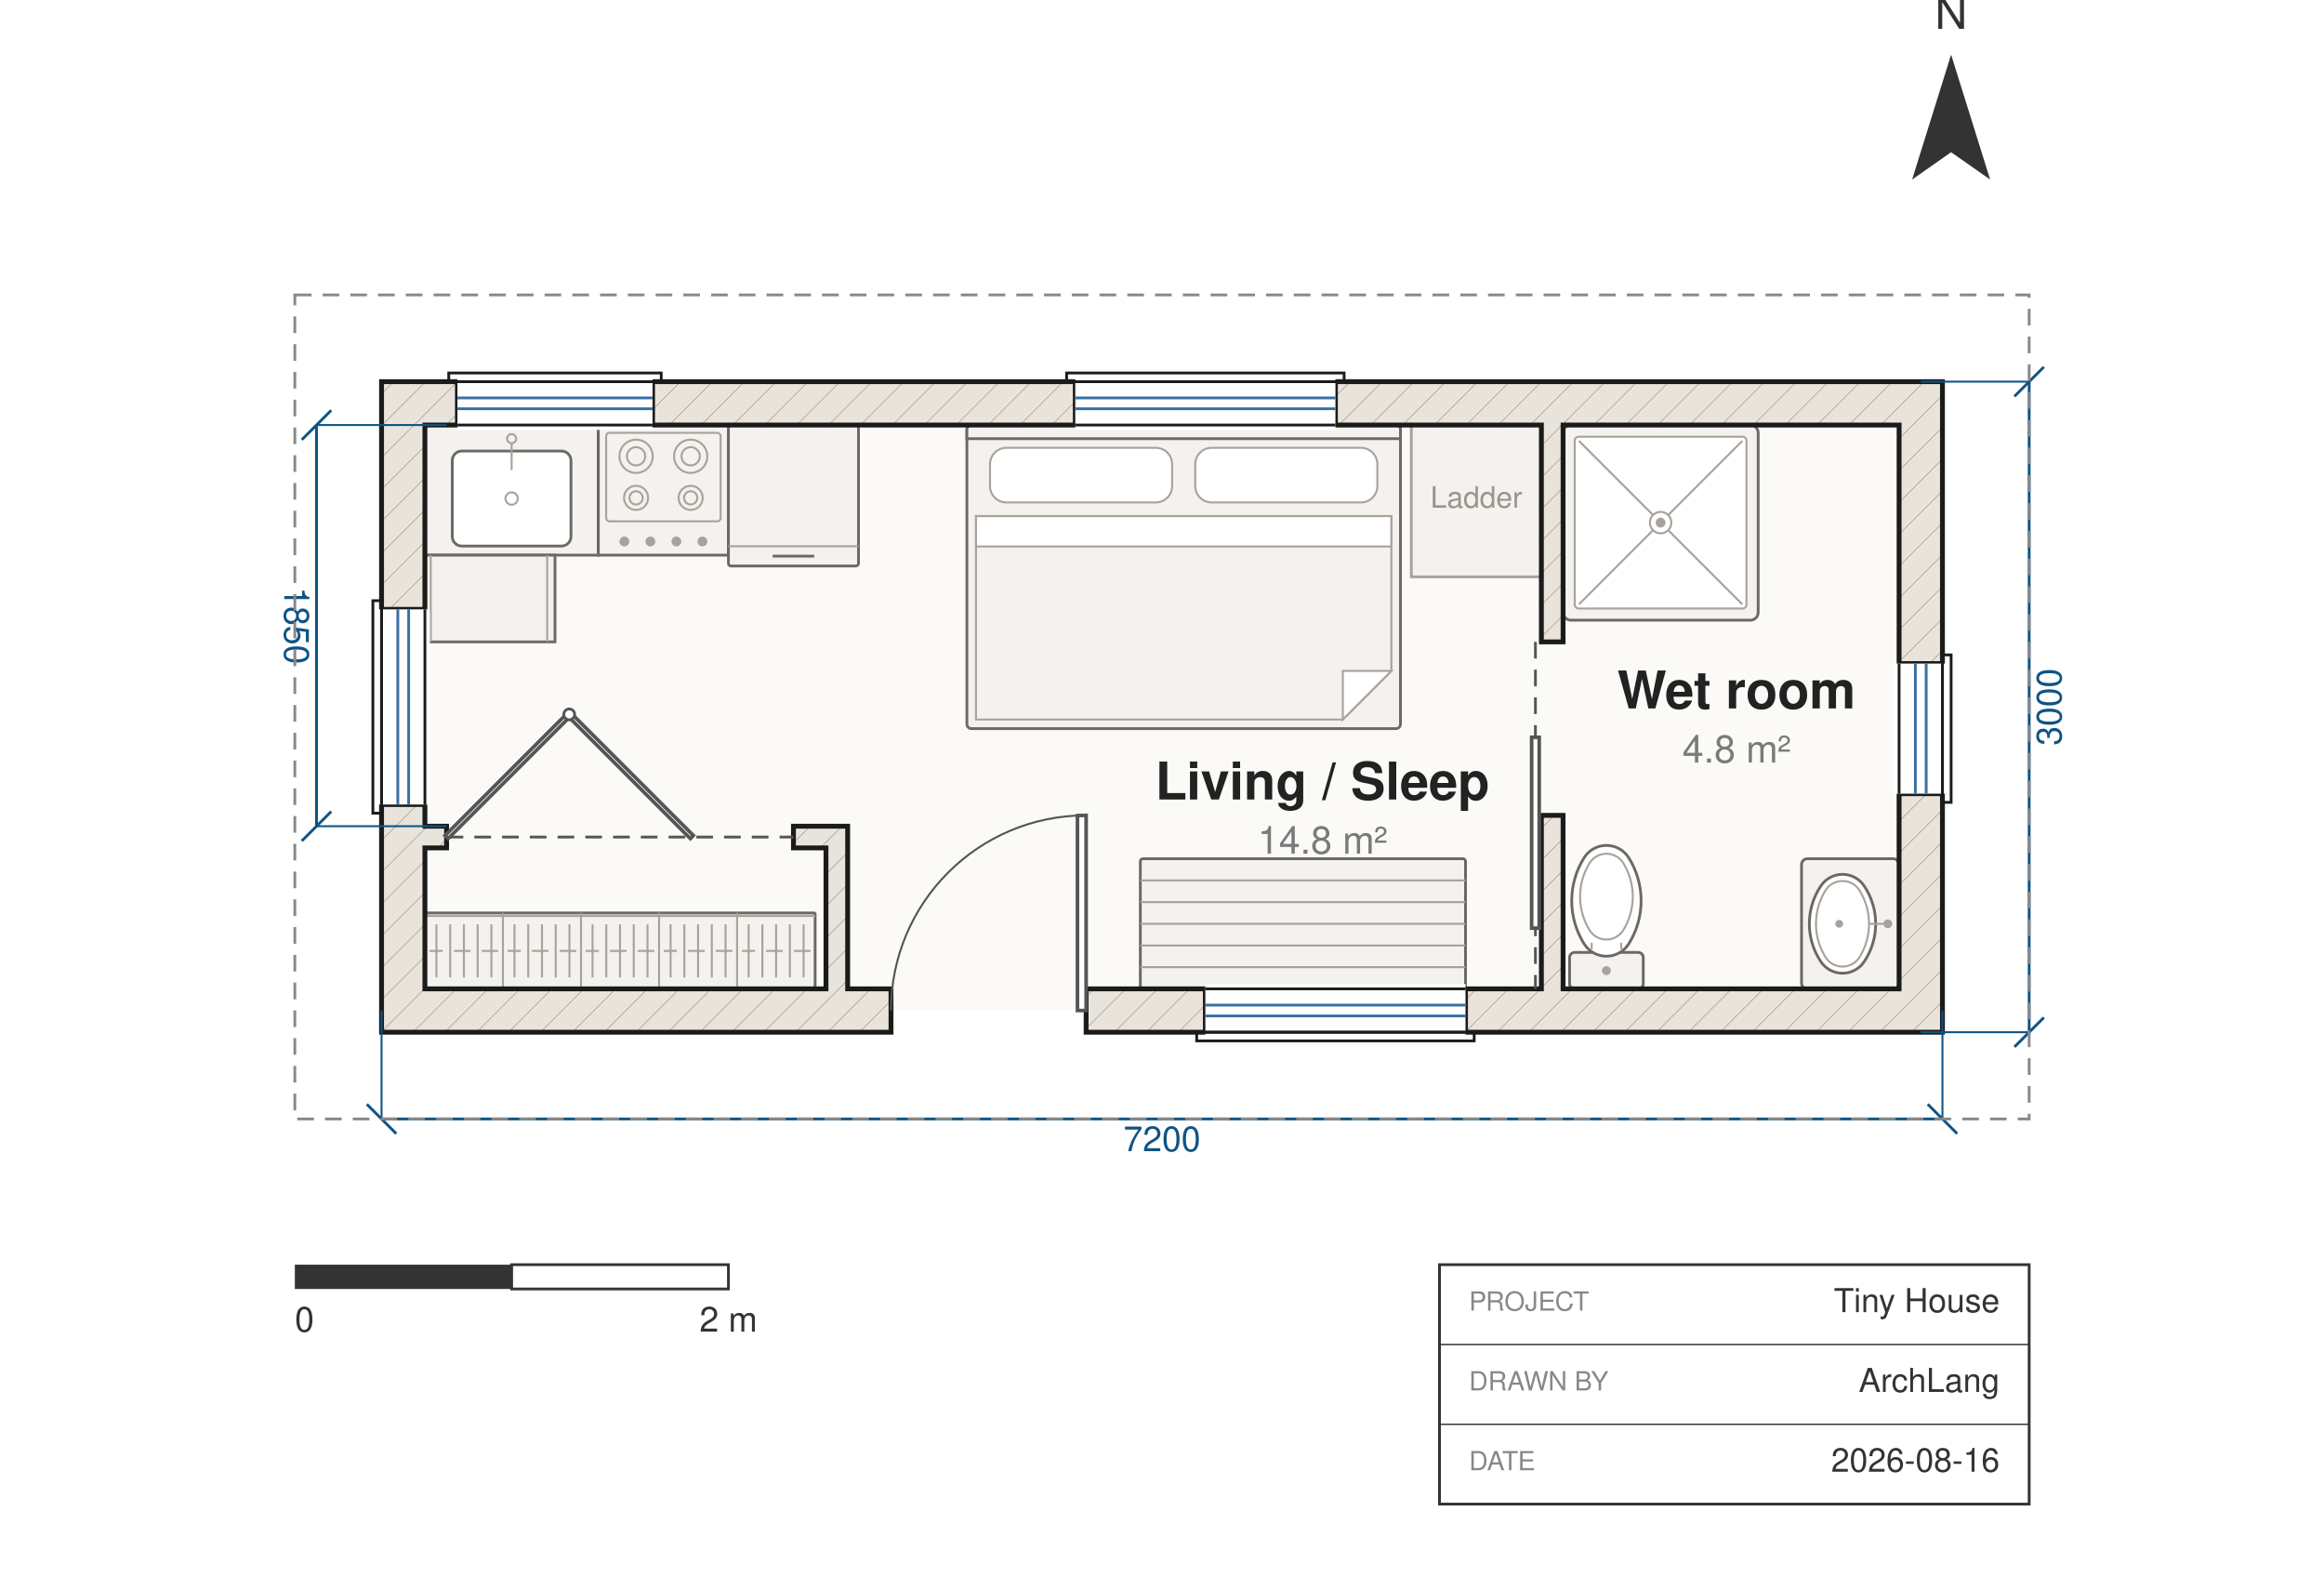
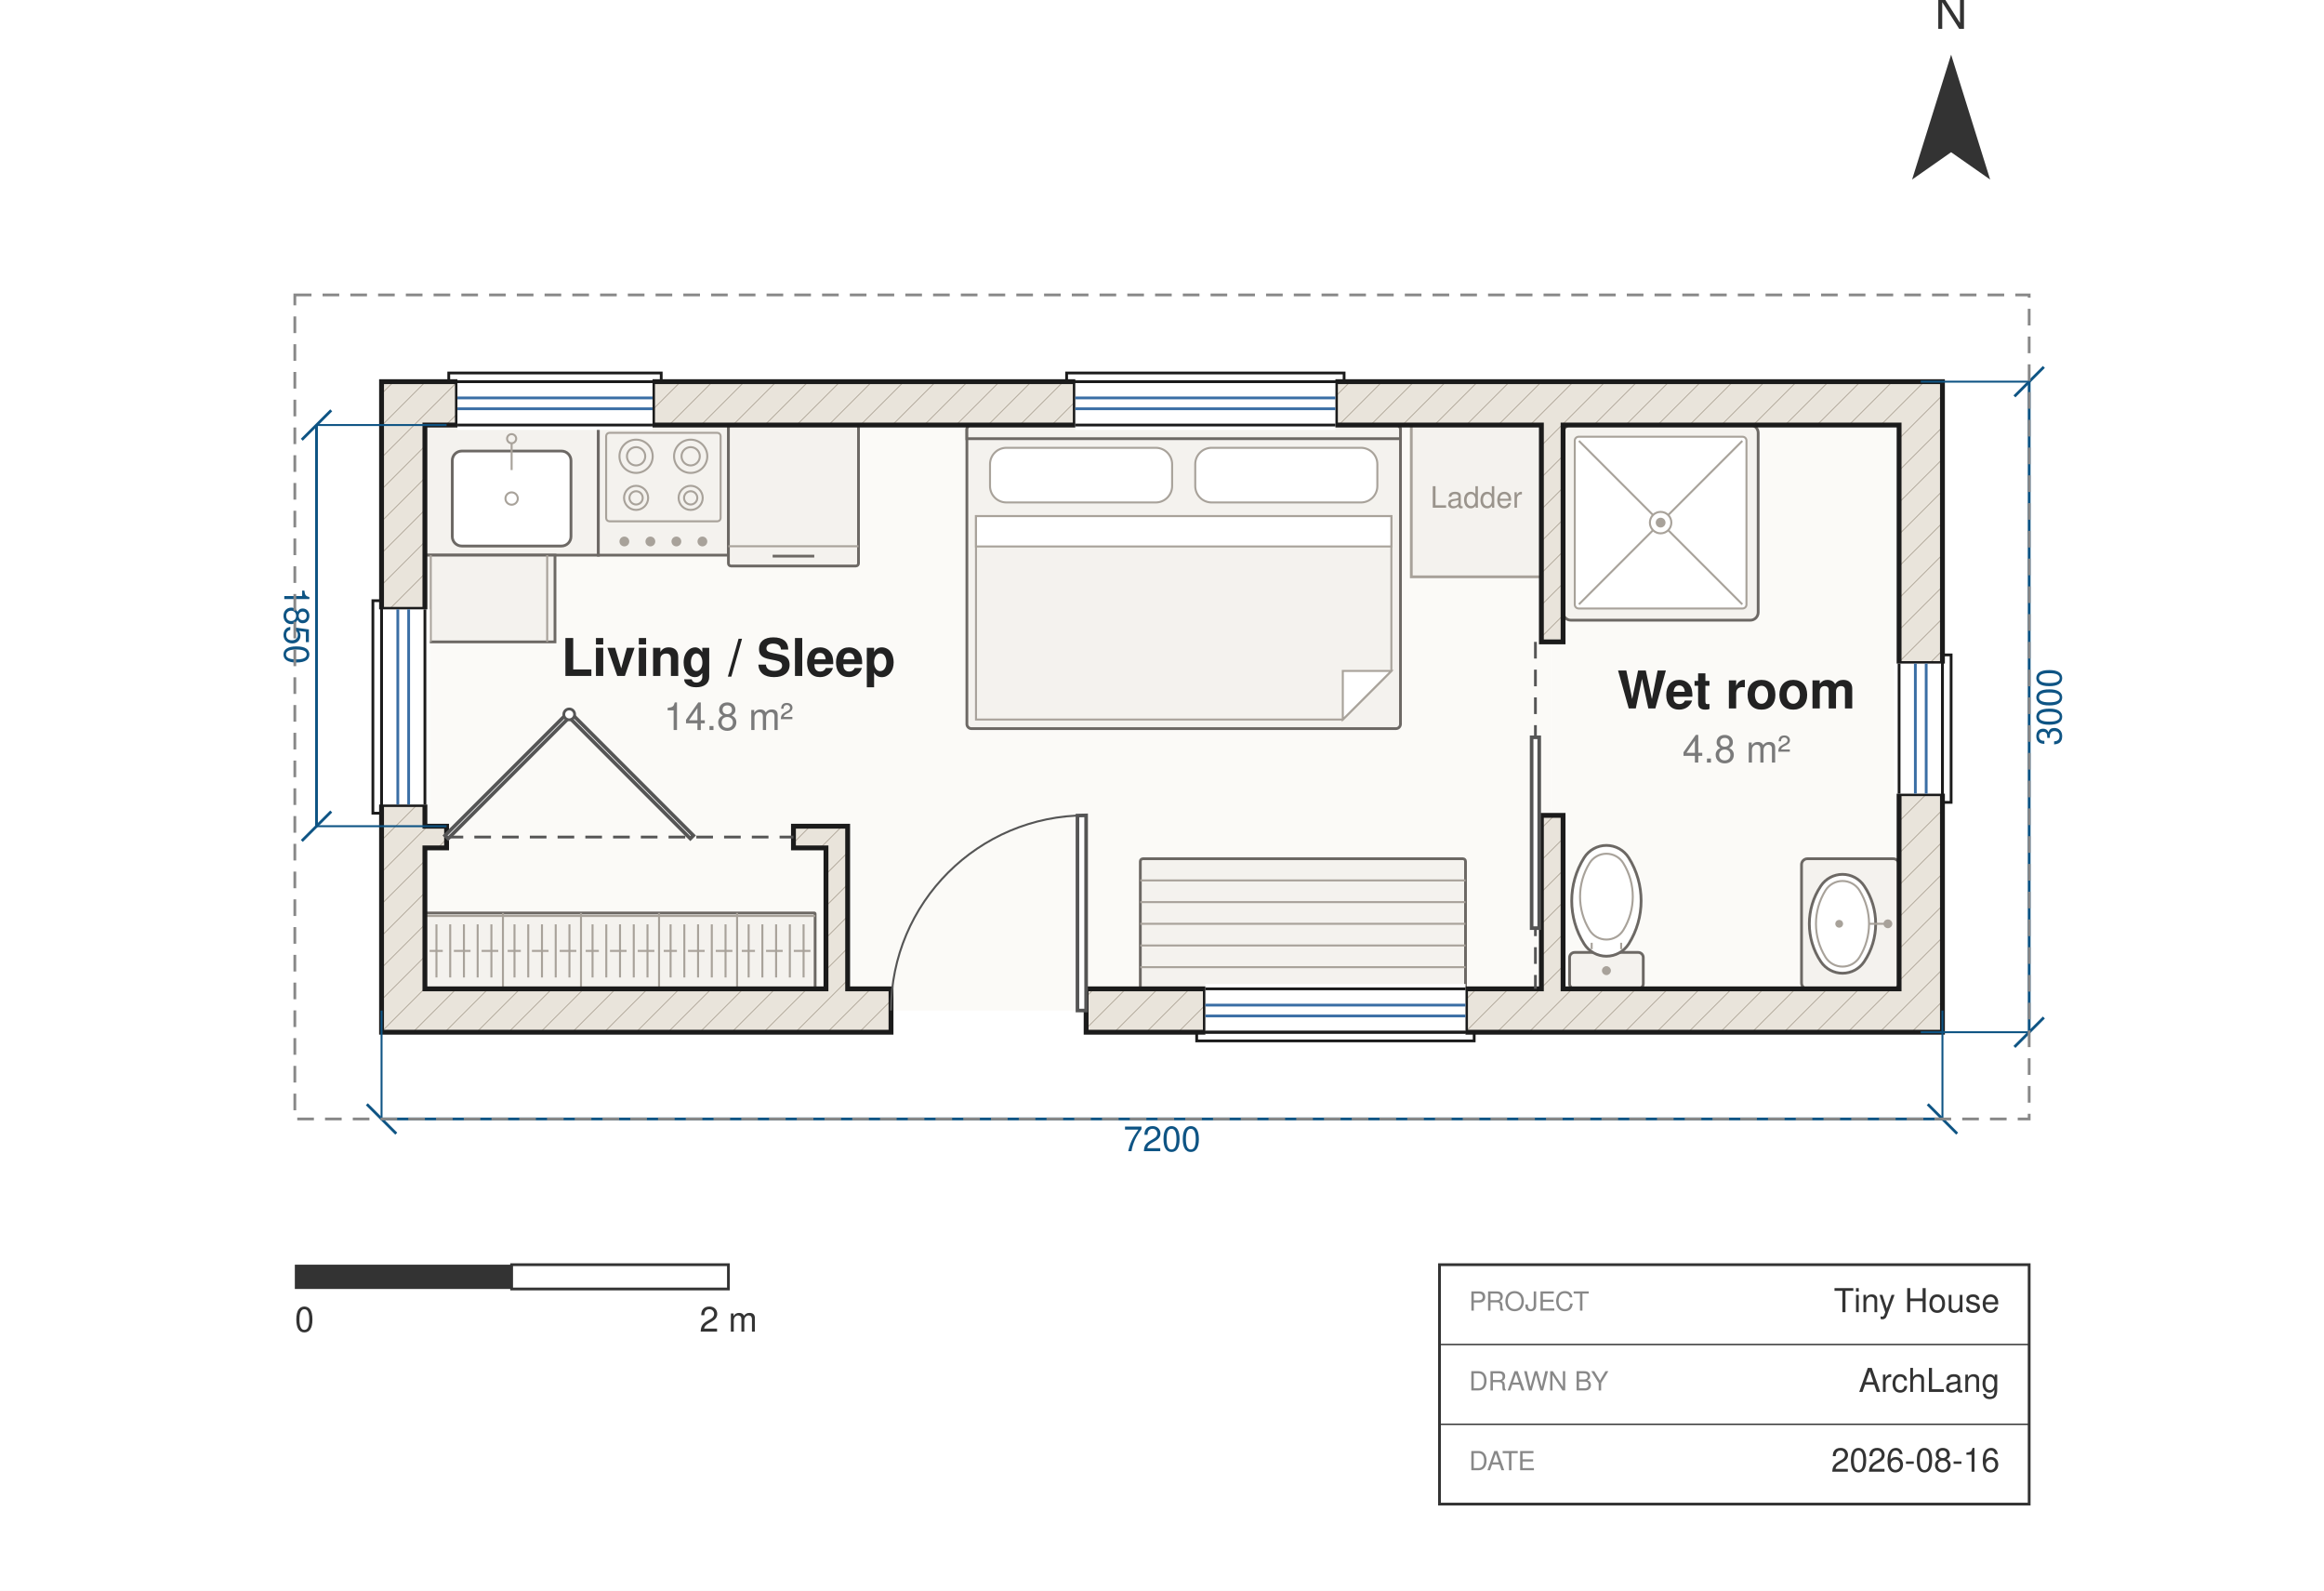
<svg xmlns="http://www.w3.org/2000/svg" viewBox="-1860 -1860 10720 7336" font-family="Helvetica, Arial, sans-serif">
  <defs>
    <pattern id="poche" patternUnits="userSpaceOnUse" width="104" height="104" patternTransform="rotate(45)">
      <rect width="104" height="104" fill="#e9e4db" />
      <line x1="0" y1="0" x2="0" y2="104" stroke="#b9b1a4" stroke-width="8.96" />
    </pattern>
  </defs>
  <rect x="-1860" y="-1860" width="10720" height="7336" fill="#ffffff" />
  <g id="A-FLOR">
    <polygon points="0,0 5300,0 5300,2800 0,2800" fill="#fbfaf7" />
    <polygon points="5300,0 7000,0 7000,2800 5300,2800" fill="#fbfaf7" />
  </g>
  <g id="A-FURN">
    <polygon points="100,100 900,100 900,700 100,700" fill="#f4f2ee" stroke="#6c6864" stroke-width="12.8" />
    <path d="M 270.05,220 L 729.95,220 A 43.8 43.8 0 0 1 773.75,263.8 L 773.75,614.2 A 43.8 43.8 0 0 1 729.95,658 L 270.05,658 A 43.8 43.8 0 0 1 226.25,614.2 L 226.25,263.8 A 43.8 43.8 0 0 1 270.05,220 Z" fill="#ffffff" stroke="#6c6864" stroke-width="12.8" />
    <circle cx="500" cy="439" r="28.47" fill="#ffffff" stroke="#a8a29a" stroke-width="9.24" />
    <circle cx="500" cy="163" r="21" fill="none" stroke="#a8a29a" stroke-width="9.24" />
    <line x1="500" y1="184" x2="500" y2="307.6" stroke="#a8a29a" stroke-width="9.24" />
    <polygon points="900,100 1500,100 1500,700 900,700" fill="#f4f2ee" stroke="#6c6864" stroke-width="12.8" />
    <path d="M 951,136 L 1449,136 A 15 15 0 0 1 1464,151 L 1464,529 A 15 15 0 0 1 1449,544 L 951,544 A 15 15 0 0 1 936,529 L 936,151 A 15 15 0 0 1 951,136 Z" fill="none" stroke="#a8a29a" stroke-width="9.24" />
    <circle cx="1074.12" cy="244.12" r="76.7" fill="none" stroke="#a8a29a" stroke-width="9.24" />
    <circle cx="1074.12" cy="244.12" r="42.19" fill="none" stroke="#a8a29a" stroke-width="9.24" />
    <circle cx="1325.88" cy="244.12" r="76.7" fill="none" stroke="#a8a29a" stroke-width="9.24" />
    <circle cx="1325.88" cy="244.12" r="42.19" fill="none" stroke="#a8a29a" stroke-width="9.24" />
    <circle cx="1074.12" cy="435.88" r="55.61" fill="none" stroke="#a8a29a" stroke-width="9.24" />
    <circle cx="1074.12" cy="435.88" r="30.59" fill="none" stroke="#a8a29a" stroke-width="9.24" />
    <circle cx="1325.88" cy="435.88" r="55.61" fill="none" stroke="#a8a29a" stroke-width="9.24" />
    <circle cx="1325.88" cy="435.88" r="30.59" fill="none" stroke="#a8a29a" stroke-width="9.24" />
    <circle cx="1020" cy="637" r="18" fill="#a8a29a" stroke="#a8a29a" stroke-width="9.24" />
    <circle cx="1140" cy="637" r="18" fill="#a8a29a" stroke="#a8a29a" stroke-width="9.24" />
    <circle cx="1260" cy="637" r="18" fill="#a8a29a" stroke="#a8a29a" stroke-width="9.24" />
    <circle cx="1380" cy="637" r="18" fill="#a8a29a" stroke="#a8a29a" stroke-width="9.24" />
    <path d="M 1512,100 L 2088,100 A 12 12 0 0 1 2100,112 L 2100,738 A 12 12 0 0 1 2088,750 L 1512,750 A 12 12 0 0 1 1500,738 L 1500,112 A 12 12 0 0 1 1512,100 Z" fill="#f4f2ee" stroke="#6c6864" stroke-width="12.8" />
    <line x1="1500" y1="659" x2="2100" y2="659" stroke="#a8a29a" stroke-width="9.24" />
    <line x1="1704" y1="704.5" x2="1896" y2="704.5" stroke="#6c6864" stroke-width="12.8" />
    <polygon points="100,1100 100,700 700,700 700,1100" fill="#f4f2ee" stroke="#6c6864" stroke-width="12.8" />
    <line x1="127" y1="1100" x2="127" y2="700" stroke="#a8a29a" stroke-width="9.24" />
    <line x1="664" y1="1100" x2="664" y2="700" stroke="#a8a29a" stroke-width="9.24" />
    <path d="M 5386,100 L 6214,100 A 36 36 0 0 1 6250,136 L 6250,964 A 36 36 0 0 1 6214,1000 L 5386,1000 A 36 36 0 0 1 5350,964 L 5350,136 A 36 36 0 0 1 5386,100 Z" fill="#f4f2ee" stroke="#6c6864" stroke-width="12.8" />
    <path d="M 5422,154 L 6178,154 A 18 18 0 0 1 6196,172 L 6196,928 A 18 18 0 0 1 6178,946 L 5422,946 A 18 18 0 0 1 5404,928 L 5404,172 A 18 18 0 0 1 5422,154 Z" fill="#ffffff" stroke="#a8a29a" stroke-width="9.24" />
    <line x1="5423.09" y1="173.09" x2="5765" y2="515" stroke="#a8a29a" stroke-width="9.24" />
    <line x1="6176.91" y1="173.09" x2="5835" y2="515" stroke="#a8a29a" stroke-width="9.24" />
    <line x1="6176.91" y1="926.91" x2="5835" y2="585" stroke="#a8a29a" stroke-width="9.24" />
    <line x1="5423.09" y1="926.91" x2="5765" y2="585" stroke="#a8a29a" stroke-width="9.24" />
    <circle cx="5800" cy="550" r="49.5" fill="none" stroke="#a8a29a" stroke-width="9.24" />
    <circle cx="5800" cy="550" r="18" fill="#a8a29a" stroke="#a8a29a" stroke-width="9.24" />
    <path d="M 5696.48,2700 L 5403.52,2700 A 23.52 23.52 0 0 1 5380,2676.48 L 5380,2555.52 A 23.52 23.52 0 0 1 5403.52,2532 L 5696.48,2532 A 23.52 23.52 0 0 1 5720,2555.52 L 5720,2676.48 A 23.52 23.52 0 0 1 5696.48,2700 Z" fill="#f4f2ee" stroke="#6c6864" stroke-width="12.8" />
    <path d="M 5550,2038.5 A 121.51 121.51 0 0 1 5652.98,2095.52 A 373.97 373.97 0 0 1 5652.98,2492.48 A 121.51 121.51 0 0 1 5550,2549.5 A 121.51 121.51 0 0 1 5447.02,2492.48 A 373.97 373.97 0 0 1 5447.02,2095.52 A 121.51 121.51 0 0 1 5550,2038.5 Z" fill="#ffffff" stroke="#6c6864" stroke-width="12.8" />
    <path d="M 5550,2076.9 A 91.53 91.53 0 0 1 5627.99,2120.51 A 294.71 294.71 0 0 1 5627.99,2429.09 A 91.53 91.53 0 0 1 5550,2472.7 A 91.53 91.53 0 0 1 5472.01,2429.09 A 294.71 294.71 0 0 1 5472.01,2120.51 A 91.53 91.53 0 0 1 5550,2076.9 Z" fill="#ffffff" stroke="#a8a29a" stroke-width="9.24" />
    <line x1="5618" y1="2517.18" x2="5618" y2="2487.52" stroke="#a8a29a" stroke-width="9.24" />
    <line x1="5482" y1="2517.18" x2="5482" y2="2487.52" stroke="#a8a29a" stroke-width="9.24" />
    <circle cx="5550" cy="2616" r="16" fill="#a8a29a" stroke="#a8a29a" stroke-width="9.24" />
    <path d="M 6900,2127 L 6900,2673 A 27 27 0 0 1 6873,2700 L 6477,2700 A 27 27 0 0 1 6450,2673 L 6450,2127 A 27 27 0 0 1 6477,2100 L 6873,2100 A 27 27 0 0 1 6900,2127 Z" fill="#f4f2ee" stroke="#6c6864" stroke-width="12.8" />
    <path d="M 6639,2628 A 120.17 120.17 0 0 1 6539.21,2574.79 A 313.68 313.68 0 0 1 6539.21,2225.21 A 120.17 120.17 0 0 1 6639,2172 A 120.17 120.17 0 0 1 6738.79,2225.21 A 313.68 313.68 0 0 1 6738.79,2574.79 A 120.17 120.17 0 0 1 6639,2628 Z" fill="#ffffff" stroke="#6c6864" stroke-width="12.8" />
    <path d="M 6639,2597.4 A 92.52 92.52 0 0 1 6560.37,2553.63 A 291.54 291.54 0 0 1 6560.37,2246.37 A 92.52 92.52 0 0 1 6639,2202.6 A 92.52 92.52 0 0 1 6717.63,2246.37 A 291.54 291.54 0 0 1 6717.63,2553.63 A 92.52 92.52 0 0 1 6639,2597.4 Z" fill="#ffffff" stroke="#a8a29a" stroke-width="9.24" />
    <circle cx="6848.25" cy="2400" r="15.75" fill="#a8a29a" stroke="#a8a29a" stroke-width="9.24" />
    <line x1="6848.25" y1="2400" x2="6760.5" y2="2400" stroke="#a8a29a" stroke-width="9.24" />
    <circle cx="6623.7" cy="2400" r="13.5" fill="#a8a29a" stroke="#a8a29a" stroke-width="9.24" />
    <path d="M 2621,100 L 4579,100 A 21 21 0 0 1 4600,121 L 4600,1479 A 21 21 0 0 1 4579,1500 L 2621,1500 A 21 21 0 0 1 2600,1479 L 2600,121 A 21 21 0 0 1 2621,100 Z" fill="#f4f2ee" stroke="#6c6864" stroke-width="12.8" />
    <path d="M 2621,100 L 4579,100 A 21 21 0 0 1 4600,121 L 4600,163 L 2600,163 L 2600,121 A 21 21 0 0 1 2621,100 Z" fill="#f4f2ee" stroke="#6c6864" stroke-width="12.8" />
    <path d="M 2782.27,205 L 3471.07,205 A 75.6 75.6 0 0 1 3546.67,280.6 L 3546.67,381.4 A 75.6 75.6 0 0 1 3471.07,457 L 2782.27,457 A 75.6 75.6 0 0 1 2706.67,381.4 L 2706.67,280.6 A 75.6 75.6 0 0 1 2782.27,205 Z" fill="#ffffff" stroke="#a8a29a" stroke-width="9.24" />
    <path d="M 3728.93,205 L 4417.73,205 A 75.6 75.6 0 0 1 4493.33,280.6 L 4493.33,381.4 A 75.6 75.6 0 0 1 4417.73,457 L 3728.93,457 A 75.6 75.6 0 0 1 3653.33,381.4 L 3653.33,280.6 A 75.6 75.6 0 0 1 3728.93,205 Z" fill="#ffffff" stroke="#a8a29a" stroke-width="9.24" />
    <polygon points="2642,520 4558,520 4558,1234 4334,1458 2642,1458" fill="#f4f2ee" stroke="#a8a29a" stroke-width="9.24" />
    <polygon points="2642,520 4558,520 4558,660 2642,660" fill="#ffffff" stroke="#a8a29a" stroke-width="9.24" />
    <polygon points="4558,1234 4334,1458 4334,1234" fill="#ffffff" stroke="#a8a29a" stroke-width="9.24" />
    <path d="M 3412,2100 L 4888,2100 A 12 12 0 0 1 4900,2112 L 4900,2688 A 12 12 0 0 1 4888,2700 L 3412,2700 A 12 12 0 0 1 3400,2688 L 3400,2112 A 12 12 0 0 1 3412,2100 Z" fill="#f4f2ee" stroke="#6c6864" stroke-width="12.8" />
    <line x1="3400" y1="2200" x2="4900" y2="2200" stroke="#a8a29a" stroke-width="9.24" />
    <line x1="3400" y1="2300" x2="4900" y2="2300" stroke="#a8a29a" stroke-width="9.24" />
    <line x1="3400" y1="2400" x2="4900" y2="2400" stroke="#a8a29a" stroke-width="9.24" />
    <line x1="3400" y1="2500" x2="4900" y2="2500" stroke="#a8a29a" stroke-width="9.24" />
    <line x1="3400" y1="2600" x2="4900" y2="2600" stroke="#a8a29a" stroke-width="9.24" />
    <path d="M 1896.5,2700 L 103.5,2700 A 3.5 3.5 0 0 1 100,2696.5 L 100,2353.5 A 3.5 3.5 0 0 1 103.5,2350 L 1896.5,2350 A 3.5 3.5 0 0 1 1900,2353.5 L 1900,2696.5 A 3.5 3.5 0 0 1 1896.5,2700 Z" fill="#f4f2ee" stroke="#6c6864" stroke-width="12.8" />
    <line x1="1900" y1="2364" x2="100" y2="2364" stroke="#a8a29a" stroke-width="9.24" />
    <line x1="1540" y1="2700" x2="1540" y2="2350" stroke="#a8a29a" stroke-width="9.24" />
    <line x1="1180" y1="2700" x2="1180" y2="2350" stroke="#a8a29a" stroke-width="9.24" />
    <line x1="820" y1="2700" x2="820" y2="2350" stroke="#a8a29a" stroke-width="9.24" />
    <line x1="460" y1="2700" x2="460" y2="2350" stroke="#a8a29a" stroke-width="9.24" />
    <line x1="1878.4" y1="2525" x2="1561.6" y2="2525" stroke="#a8a29a" stroke-width="9.24" stroke-dasharray="76.8 51.2" />
    <line x1="1846.72" y1="2647.5" x2="1846.72" y2="2402.5" stroke="#a8a29a" stroke-width="9.24" />
    <line x1="1783.36" y1="2647.5" x2="1783.36" y2="2402.5" stroke="#a8a29a" stroke-width="9.24" />
    <line x1="1720" y1="2647.5" x2="1720" y2="2402.5" stroke="#a8a29a" stroke-width="9.24" />
    <line x1="1656.64" y1="2647.5" x2="1656.64" y2="2402.5" stroke="#a8a29a" stroke-width="9.24" />
    <line x1="1593.28" y1="2647.5" x2="1593.28" y2="2402.5" stroke="#a8a29a" stroke-width="9.24" />
    <line x1="1518.4" y1="2525" x2="1201.6" y2="2525" stroke="#a8a29a" stroke-width="9.24" stroke-dasharray="76.8 51.2" />
    <line x1="1486.72" y1="2647.5" x2="1486.72" y2="2402.5" stroke="#a8a29a" stroke-width="9.24" />
    <line x1="1423.36" y1="2647.5" x2="1423.36" y2="2402.5" stroke="#a8a29a" stroke-width="9.24" />
    <line x1="1360" y1="2647.5" x2="1360" y2="2402.5" stroke="#a8a29a" stroke-width="9.24" />
    <line x1="1296.64" y1="2647.5" x2="1296.64" y2="2402.5" stroke="#a8a29a" stroke-width="9.24" />
    <line x1="1233.28" y1="2647.5" x2="1233.28" y2="2402.5" stroke="#a8a29a" stroke-width="9.24" />
    <line x1="1158.4" y1="2525" x2="841.6" y2="2525" stroke="#a8a29a" stroke-width="9.24" stroke-dasharray="76.8 51.2" />
    <line x1="1126.72" y1="2647.5" x2="1126.72" y2="2402.5" stroke="#a8a29a" stroke-width="9.24" />
    <line x1="1063.36" y1="2647.5" x2="1063.36" y2="2402.5" stroke="#a8a29a" stroke-width="9.24" />
    <line x1="1000" y1="2647.5" x2="1000" y2="2402.5" stroke="#a8a29a" stroke-width="9.24" />
    <line x1="936.64" y1="2647.5" x2="936.64" y2="2402.5" stroke="#a8a29a" stroke-width="9.24" />
    <line x1="873.28" y1="2647.5" x2="873.28" y2="2402.5" stroke="#a8a29a" stroke-width="9.24" />
    <line x1="798.4" y1="2525" x2="481.6" y2="2525" stroke="#a8a29a" stroke-width="9.24" stroke-dasharray="76.8 51.2" />
    <line x1="766.72" y1="2647.5" x2="766.72" y2="2402.5" stroke="#a8a29a" stroke-width="9.24" />
    <line x1="703.36" y1="2647.5" x2="703.36" y2="2402.5" stroke="#a8a29a" stroke-width="9.24" />
    <line x1="640" y1="2647.5" x2="640" y2="2402.5" stroke="#a8a29a" stroke-width="9.24" />
    <line x1="576.64" y1="2647.5" x2="576.64" y2="2402.5" stroke="#a8a29a" stroke-width="9.24" />
    <line x1="513.28" y1="2647.5" x2="513.28" y2="2402.5" stroke="#a8a29a" stroke-width="9.24" />
    <line x1="438.4" y1="2525" x2="121.6" y2="2525" stroke="#a8a29a" stroke-width="9.24" stroke-dasharray="76.8 51.2" />
    <line x1="406.72" y1="2647.5" x2="406.72" y2="2402.5" stroke="#a8a29a" stroke-width="9.24" />
    <line x1="343.36" y1="2647.5" x2="343.36" y2="2402.5" stroke="#a8a29a" stroke-width="9.24" />
    <line x1="280" y1="2647.5" x2="280" y2="2402.5" stroke="#a8a29a" stroke-width="9.24" />
    <line x1="216.64" y1="2647.5" x2="216.64" y2="2402.5" stroke="#a8a29a" stroke-width="9.24" />
    <line x1="153.28" y1="2647.5" x2="153.28" y2="2402.5" stroke="#a8a29a" stroke-width="9.24" />
    <polygon points="4650,100 5250,100 5250,800 4650,800" fill="#f4f2ee" stroke="#a8a29a" stroke-width="12.8" />
    <text x="4950" y="450" font-size="136" fill="#9a948c" text-anchor="middle" dominant-baseline="central">Ladder</text>
  </g>
  <g id="A-WALL">
    <path d="M -100,-100 L 250,-100 L 250,100 L 100,100 L 100,950 L -100,950 Z M -100,1850 L 100,1850 L 100,1950 L 200,1950 L 200,2050 L 100,2050 L 100,2700 L 1950,2700 L 1950,2050 L 1800,2050 L 1800,1950 L 2050,1950 L 2050,2700 L 2250,2700 L 2250,2900 L -100,2900 Z M 1150,-100 L 3100,-100 L 3100,100 L 1150,100 Z M 3150,2700 L 3700,2700 L 3700,2900 L 3150,2900 Z M 4300,-100 L 7100,-100 L 7100,1200 L 6900,1200 L 6900,100 L 5350,100 L 5350,1100 L 5250,1100 L 5250,100 L 4300,100 Z M 4900,2700 L 5250,2700 L 5250,1900 L 5350,1900 L 5350,2700 L 6900,2700 L 6900,1800 L 7100,1800 L 7100,2900 L 4900,2900 Z" fill="url(#poche)" fill-rule="nonzero" />
    <path d="M -100,-100 L 250,-100 L 250,100 L 100,100 L 100,950 L -100,950 Z M -100,1850 L 100,1850 L 100,1950 L 200,1950 L 200,2050 L 100,2050 L 100,2700 L 1950,2700 L 1950,2050 L 1800,2050 L 1800,1950 L 2050,1950 L 2050,2700 L 2250,2700 L 2250,2900 L -100,2900 Z M 1150,-100 L 3100,-100 L 3100,100 L 1150,100 Z M 3150,2700 L 3700,2700 L 3700,2900 L 3150,2900 Z M 4300,-100 L 7100,-100 L 7100,1200 L 6900,1200 L 6900,100 L 5350,100 L 5350,1100 L 5250,1100 L 5250,100 L 4300,100 Z M 4900,2700 L 5250,2700 L 5250,1900 L 5350,1900 L 5350,2700 L 6900,2700 L 6900,1800 L 7100,1800 L 7100,2900 L 4900,2900 Z" fill="none" stroke="#1b1b1b" stroke-width="22.4" stroke-linejoin="miter" stroke-miterlimit="4" />
  </g>
  <g id="A-DOOR">
    <polygon points="3150,2700 2250,2700 2250,2900 3150,2900" fill="none" />
    <polygon points="3150,2800 3150,1900 3110,1900.89 3110,2800" fill="#ffffff" stroke="#555555" stroke-width="16.64" />
    <path d="M 3150,1900 A 900 900 0 0 0 2250,2800" fill="none" stroke="#555555" stroke-width="9.24" />
    <polygon points="5250,1100 5250,1900 5350,1900 5350,1100" fill="none" />
    <line x1="5222.5" y1="1100" x2="5222.5" y2="2700" stroke="#555555" stroke-width="12.8" stroke-dasharray="76.8 51.2" />
    <polygon points="5240,1540 5240,2420 5205,2420 5205,1540" fill="#ffffff" stroke="#555555" stroke-width="16.64" />
    <polygon points="200,2050 1800,2050 1800,1950 200,1950" fill="none" />
    <line x1="200" y1="2000" x2="1800" y2="2000" stroke="#555555" stroke-width="12.8" stroke-dasharray="76.8 51.2" />
    <polygon points="192.93,1992.93 758.61,1427.24 772.76,1441.39 207.07,2007.07" fill="#ffffff" stroke="#555555" stroke-width="16.64" />
    <polygon points="772.76,1427.24 1338.44,1992.93 1324.3,2007.07 758.61,1441.39" fill="#ffffff" stroke="#555555" stroke-width="16.64" />
    <circle cx="765.69" cy="1434.31" r="25" fill="#ffffff" stroke="#555555" stroke-width="12.8" />
  </g>
  <g id="A-GLAZ">
    <polygon points="250,122.4 1150,122.4 1150,-122.4 250,-122.4" fill="#ffffff" />
    <line x1="250" y1="100" x2="1150" y2="100" stroke="#1b1b1b" stroke-width="12.8" />
    <line x1="250" y1="-100" x2="1150" y2="-100" stroke="#1b1b1b" stroke-width="12.8" />
    <line x1="250" y1="25" x2="1150" y2="25" stroke="#3a6ea5" stroke-width="12.8" />
    <line x1="250" y1="-25" x2="1150" y2="-25" stroke="#3a6ea5" stroke-width="12.8" />
    <polygon points="210,-100 210,-140 1190,-140 1190,-100" fill="none" stroke="#1b1b1b" stroke-width="12.8" />
    <polygon points="3100,122.4 4300,122.4 4300,-122.4 3100,-122.4" fill="#ffffff" />
    <line x1="3100" y1="100" x2="4300" y2="100" stroke="#1b1b1b" stroke-width="12.8" />
    <line x1="3100" y1="-100" x2="4300" y2="-100" stroke="#1b1b1b" stroke-width="12.8" />
    <line x1="3100" y1="25" x2="4300" y2="25" stroke="#3a6ea5" stroke-width="12.8" />
    <line x1="3100" y1="-25" x2="4300" y2="-25" stroke="#3a6ea5" stroke-width="12.8" />
    <polygon points="3060,-100 3060,-140 4340,-140 4340,-100" fill="none" stroke="#1b1b1b" stroke-width="12.8" />
    <polygon points="122.4,1850 122.4,950 -122.4,950 -122.4,1850" fill="#ffffff" />
    <line x1="100" y1="1850" x2="100" y2="950" stroke="#1b1b1b" stroke-width="12.8" />
    <line x1="-100" y1="1850" x2="-100" y2="950" stroke="#1b1b1b" stroke-width="12.8" />
    <line x1="25" y1="1850" x2="25" y2="950" stroke="#3a6ea5" stroke-width="12.8" />
    <line x1="-25" y1="1850" x2="-25" y2="950" stroke="#3a6ea5" stroke-width="12.8" />
    <polygon points="-100,1890 -140,1890 -140,910 -100,910" fill="none" stroke="#1b1b1b" stroke-width="12.8" />
    <polygon points="4900,2677.6 3700,2677.6 3700,2922.4 4900,2922.4" fill="#ffffff" />
    <line x1="4900" y1="2700" x2="3700" y2="2700" stroke="#1b1b1b" stroke-width="12.8" />
    <line x1="4900" y1="2900" x2="3700" y2="2900" stroke="#1b1b1b" stroke-width="12.8" />
    <line x1="4900" y1="2775" x2="3700" y2="2775" stroke="#3a6ea5" stroke-width="12.8" />
    <line x1="4900" y1="2825" x2="3700" y2="2825" stroke="#3a6ea5" stroke-width="12.8" />
    <polygon points="4940,2900 4940,2940 3660,2940 3660,2900" fill="none" stroke="#1b1b1b" stroke-width="12.8" />
    <polygon points="6877.6,1200 6877.6,1800 7122.4,1800 7122.4,1200" fill="#ffffff" />
    <line x1="6900" y1="1200" x2="6900" y2="1800" stroke="#1b1b1b" stroke-width="12.8" />
    <line x1="7100" y1="1200" x2="7100" y2="1800" stroke="#1b1b1b" stroke-width="12.8" />
    <line x1="6975" y1="1200" x2="6975" y2="1800" stroke="#3a6ea5" stroke-width="12.8" />
    <line x1="7025" y1="1200" x2="7025" y2="1800" stroke="#3a6ea5" stroke-width="12.8" />
    <polygon points="7100,1160 7140,1160 7140,1840 7100,1840" fill="none" stroke="#1b1b1b" stroke-width="12.8" />
  </g>
  <g id="A-ANNO-TEXT">
-     <text x="4240" y="1772" font-size="240" fill="#222222" text-anchor="middle" dominant-baseline="central" font-weight="600">Living / Sleep</text>
-     <text x="4240" y="2036" font-size="176" fill="#7a7a7a" text-anchor="middle" dominant-baseline="central">14.8 m²</text>
+     <text x="1500" y="1202" font-size="240" fill="#222222" text-anchor="middle" dominant-baseline="central" font-weight="600">Living / Sleep</text>
+     <text x="1500" y="1466" font-size="176" fill="#7a7a7a" text-anchor="middle" dominant-baseline="central">14.8 m²</text>
    <text x="6150" y="1352" font-size="240" fill="#222222" text-anchor="middle" dominant-baseline="central" font-weight="600">Wet room</text>
    <text x="6150" y="1616" font-size="176" fill="#7a7a7a" text-anchor="middle" dominant-baseline="central">4.8 m²</text>
  </g>
  <g id="A-ANNO-DIMS">
    <line x1="200" y1="100" x2="-400" y2="100" stroke="#0E5484" stroke-width="8.96" />
    <line x1="200" y1="1950" x2="-400" y2="1950" stroke="#0E5484" stroke-width="8.96" />
    <line x1="-400" y1="100" x2="-400" y2="1950" stroke="#0E5484" stroke-width="12.8" />
    <line x1="-467.88" y1="167.88" x2="-332.12" y2="32.12" stroke="#0E5484" stroke-width="12.8" />
    <line x1="-467.88" y1="2017.88" x2="-332.12" y2="1882.12" stroke="#0E5484" stroke-width="12.8" />
    <text x="-512" y="1025" font-size="160" fill="#0E5484" text-anchor="middle" dominant-baseline="central" transform="rotate(90 -512 1025)">1850</text>
    <line x1="-100" y1="2800" x2="-100" y2="3300" stroke="#0E5484" stroke-width="8.96" />
    <line x1="7100" y1="2800" x2="7100" y2="3300" stroke="#0E5484" stroke-width="8.96" />
    <line x1="-100" y1="3300" x2="7100" y2="3300" stroke="#0E5484" stroke-width="12.8" />
    <line x1="-32.12" y1="3367.88" x2="-167.88" y2="3232.12" stroke="#0E5484" stroke-width="12.8" />
    <line x1="7167.88" y1="3367.88" x2="7032.12" y2="3232.12" stroke="#0E5484" stroke-width="12.8" />
    <text x="3500" y="3412" font-size="160" fill="#0E5484" text-anchor="middle" dominant-baseline="central" transform="rotate(0 3500 3412)">7200</text>
    <line x1="7000" y1="2900" x2="7500" y2="2900" stroke="#0E5484" stroke-width="8.96" />
    <line x1="7000" y1="-100" x2="7500" y2="-100" stroke="#0E5484" stroke-width="8.96" />
    <line x1="7500" y1="2900" x2="7500" y2="-100" stroke="#0E5484" stroke-width="12.8" />
    <line x1="7567.88" y1="2832.12" x2="7432.12" y2="2967.88" stroke="#0E5484" stroke-width="12.8" />
    <line x1="7567.88" y1="-167.88" x2="7432.12" y2="-32.12" stroke="#0E5484" stroke-width="12.8" />
    <text x="7612" y="1400" font-size="160" fill="#0E5484" text-anchor="middle" dominant-baseline="central" transform="rotate(-90 7612 1400)">3000</text>
  </g>
  <g id="A-ROOF">
    <polygon points="-500,-500 7500,-500 7500,3300 -500,3300" fill="none" stroke="#888888" stroke-width="12.8" stroke-dasharray="76.8 51.2" />
  </g>
  <g>
    <polygon points="7140,-1608 6960,-1032 7140,-1158 7320,-1032" fill="#333333" transform="rotate(0 7140 -1248)" />
    <text x="7140" y="-1774.4" font-size="208" fill="#333333" text-anchor="middle" dominant-baseline="central">N</text>
  </g>
  <g>
    <rect x="-500" y="3972" width="1000" height="112" fill="#333333" />
    <rect x="500" y="3972" width="1000" height="112" fill="none" stroke="#333333" stroke-width="12.8" />
    <text x="-500" y="4244" font-size="160" fill="#333333" text-anchor="start" dominant-baseline="central">0</text>
    <text x="1500" y="4244" font-size="160" fill="#333333" text-anchor="middle" dominant-baseline="central">2 m</text>
  </g>
  <g>
    <rect x="4780" y="3972" width="2720" height="1104" fill="none" stroke="#333333" stroke-width="12.8" />
    <text x="4916" y="4156" font-size="121.6" fill="#888888" dominant-baseline="central">PROJECT</text>
    <text x="7364" y="4156" font-size="152" fill="#333333" text-anchor="end" dominant-baseline="central">Tiny House</text>
    <text x="4916" y="4524" font-size="121.6" fill="#888888" dominant-baseline="central">DRAWN BY</text>
    <text x="7364" y="4524" font-size="152" fill="#333333" text-anchor="end" dominant-baseline="central">ArchLang</text>
    <line x1="4780" y1="4340" x2="7500" y2="4340" stroke="#333333" stroke-width="6.4" />
    <text x="4916" y="4892" font-size="121.6" fill="#888888" dominant-baseline="central">DATE</text>
    <text x="7364" y="4892" font-size="152" fill="#333333" text-anchor="end" dominant-baseline="central">2026-08-16</text>
    <line x1="4780" y1="4708" x2="7500" y2="4708" stroke="#333333" stroke-width="6.4" />
  </g>
</svg>
